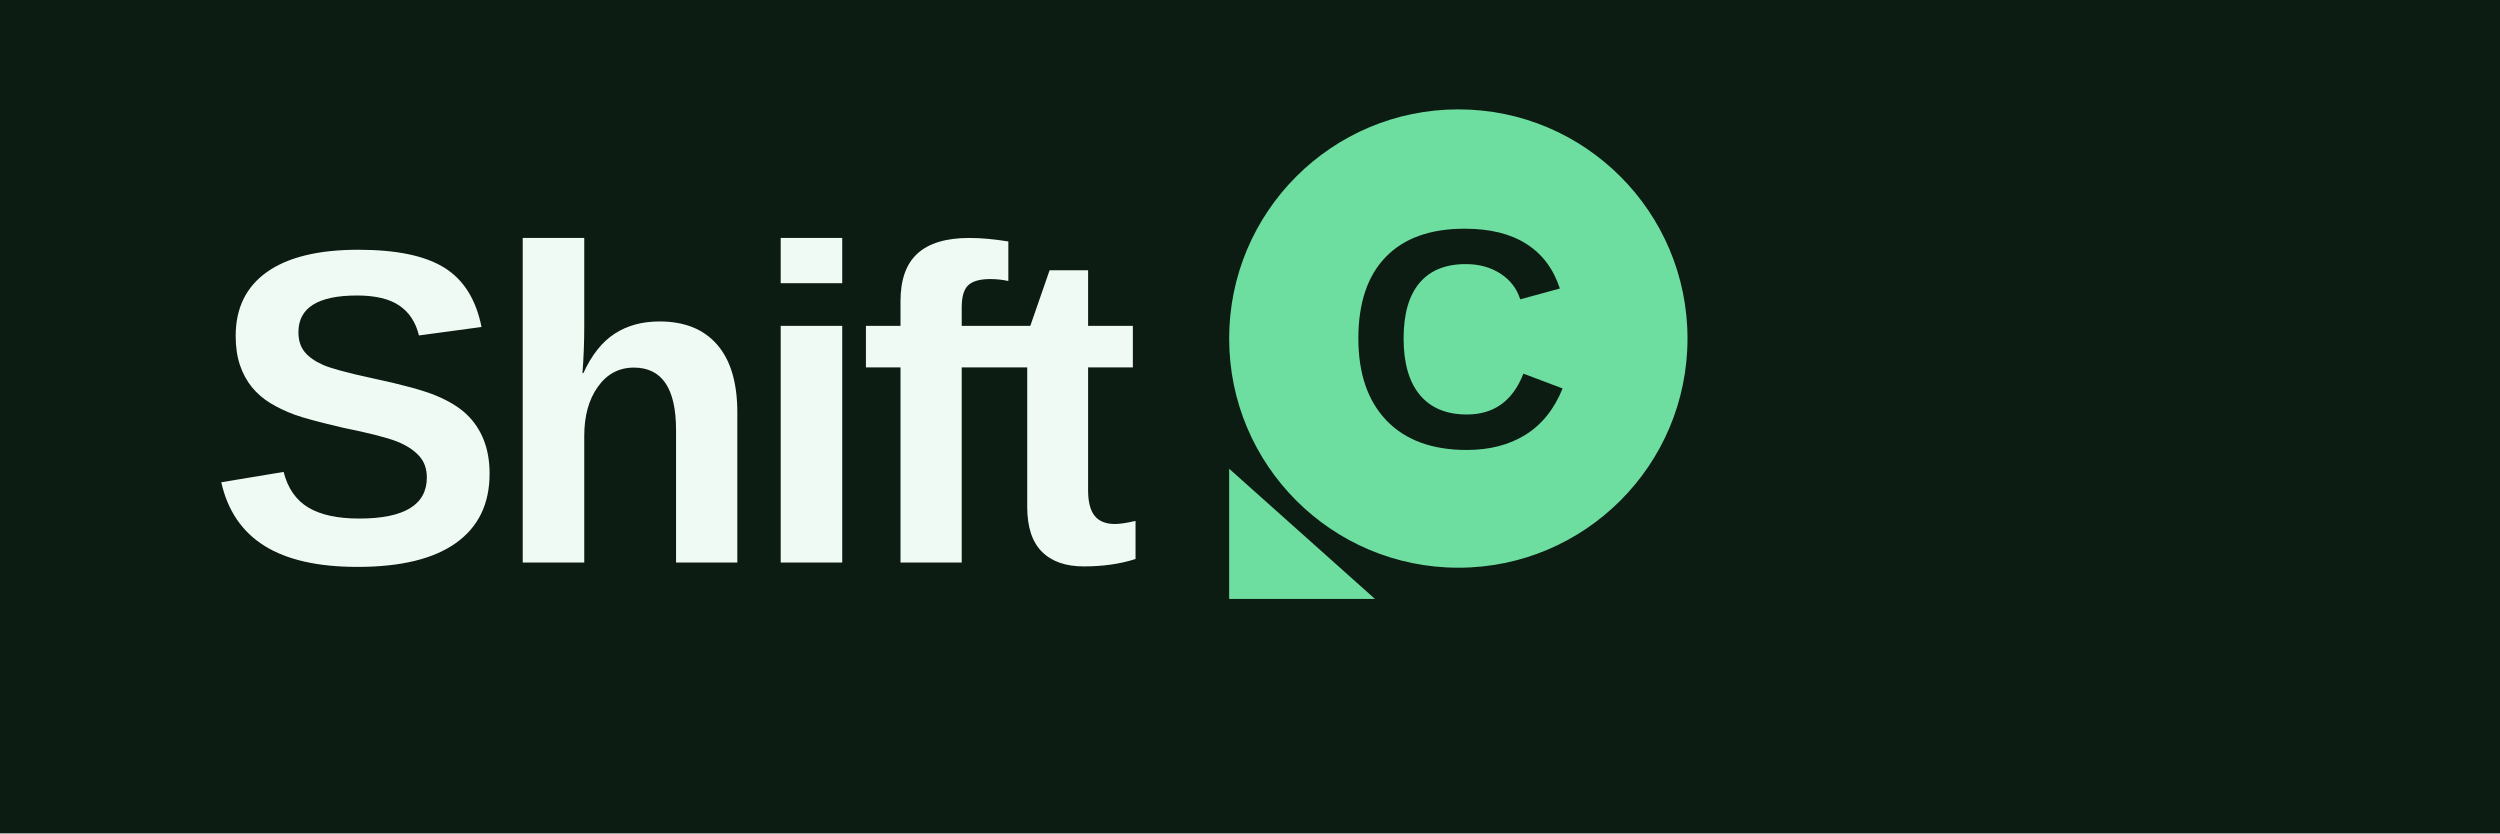
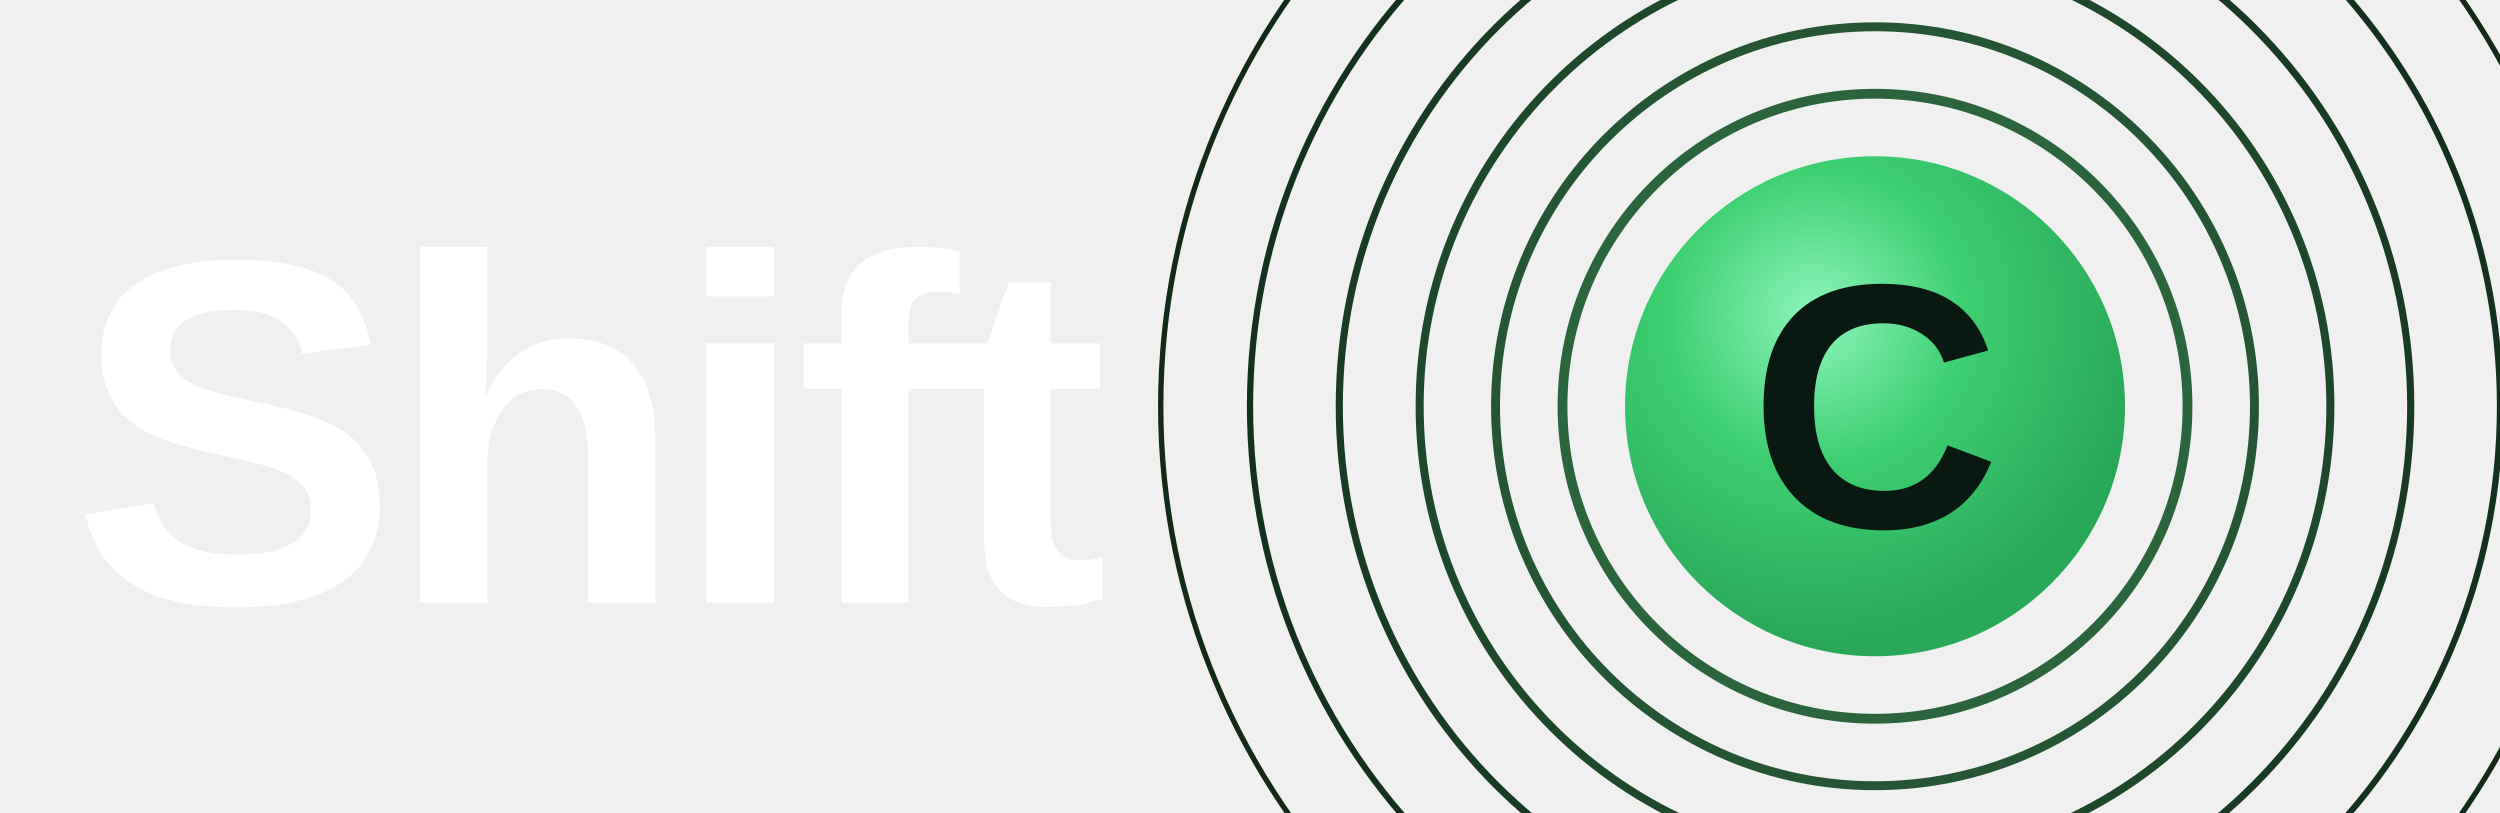
- <svg xmlns="http://www.w3.org/2000/svg" viewBox="0 0 480 160" width="480" height="160">
-   <rect x="0" y="0" width="480" height="160" fill="#0d1c12" />
-   <text x="40" y="108" font-family="'DM Sans','Helvetica Neue',Arial,sans-serif" font-size="86" font-weight="700" fill="#f0faf4" letter-spacing="-3">Shift</text>
-   <circle cx="280" cy="65" r="44" fill="#6edea0" />
-   <polygon points="236,90 236,115 264,115" fill="#6edea0" />
-   <text x="280" y="65" font-family="'DM Sans','Helvetica Neue',Arial,sans-serif" font-size="60" font-weight="900" fill="#0d1c12" text-anchor="middle" dominant-baseline="central">C</text>
+ <svg xmlns="http://www.w3.org/2000/svg" viewBox="0 0 560 182" width="560" height="182">
+   <defs>
+     <radialGradient id="greenGrad" cx="38%" cy="32%" r="65%">
+       <stop offset="0%" stop-color="#8ef5bc" />
+       <stop offset="45%" stop-color="#3ecf72" />
+       <stop offset="100%" stop-color="#29a85a" />
+     </radialGradient>
+   </defs>
+   <circle cx="420" cy="91" r="160" fill="none" stroke="#132a19" stroke-width="1.2" />
+   <circle cx="420" cy="91" r="140" fill="none" stroke="#163020" stroke-width="1.4" />
+   <circle cx="420" cy="91" r="120" fill="none" stroke="#1a3a25" stroke-width="1.6" />
+   <circle cx="420" cy="91" r="102" fill="none" stroke="#1f472c" stroke-width="1.8" />
+   <circle cx="420" cy="91" r="85" fill="none" stroke="#255534" stroke-width="2" />
+   <circle cx="420" cy="91" r="70" fill="none" stroke="#2c653d" stroke-width="2.2" />
+   <circle cx="420" cy="91" r="56" fill="url(#greenGrad)" />
+   <text x="420" y="91" font-family="'DM Sans','Helvetica Neue',Arial,sans-serif" font-size="78" font-weight="900" fill="#091810" text-anchor="middle" dominant-baseline="central">C</text>
+   <text x="16" y="135" font-family="'DM Sans','Helvetica Neue',Arial,sans-serif" font-size="110" font-weight="800" fill="#ffffff" letter-spacing="-3">Shift</text>
</svg>
